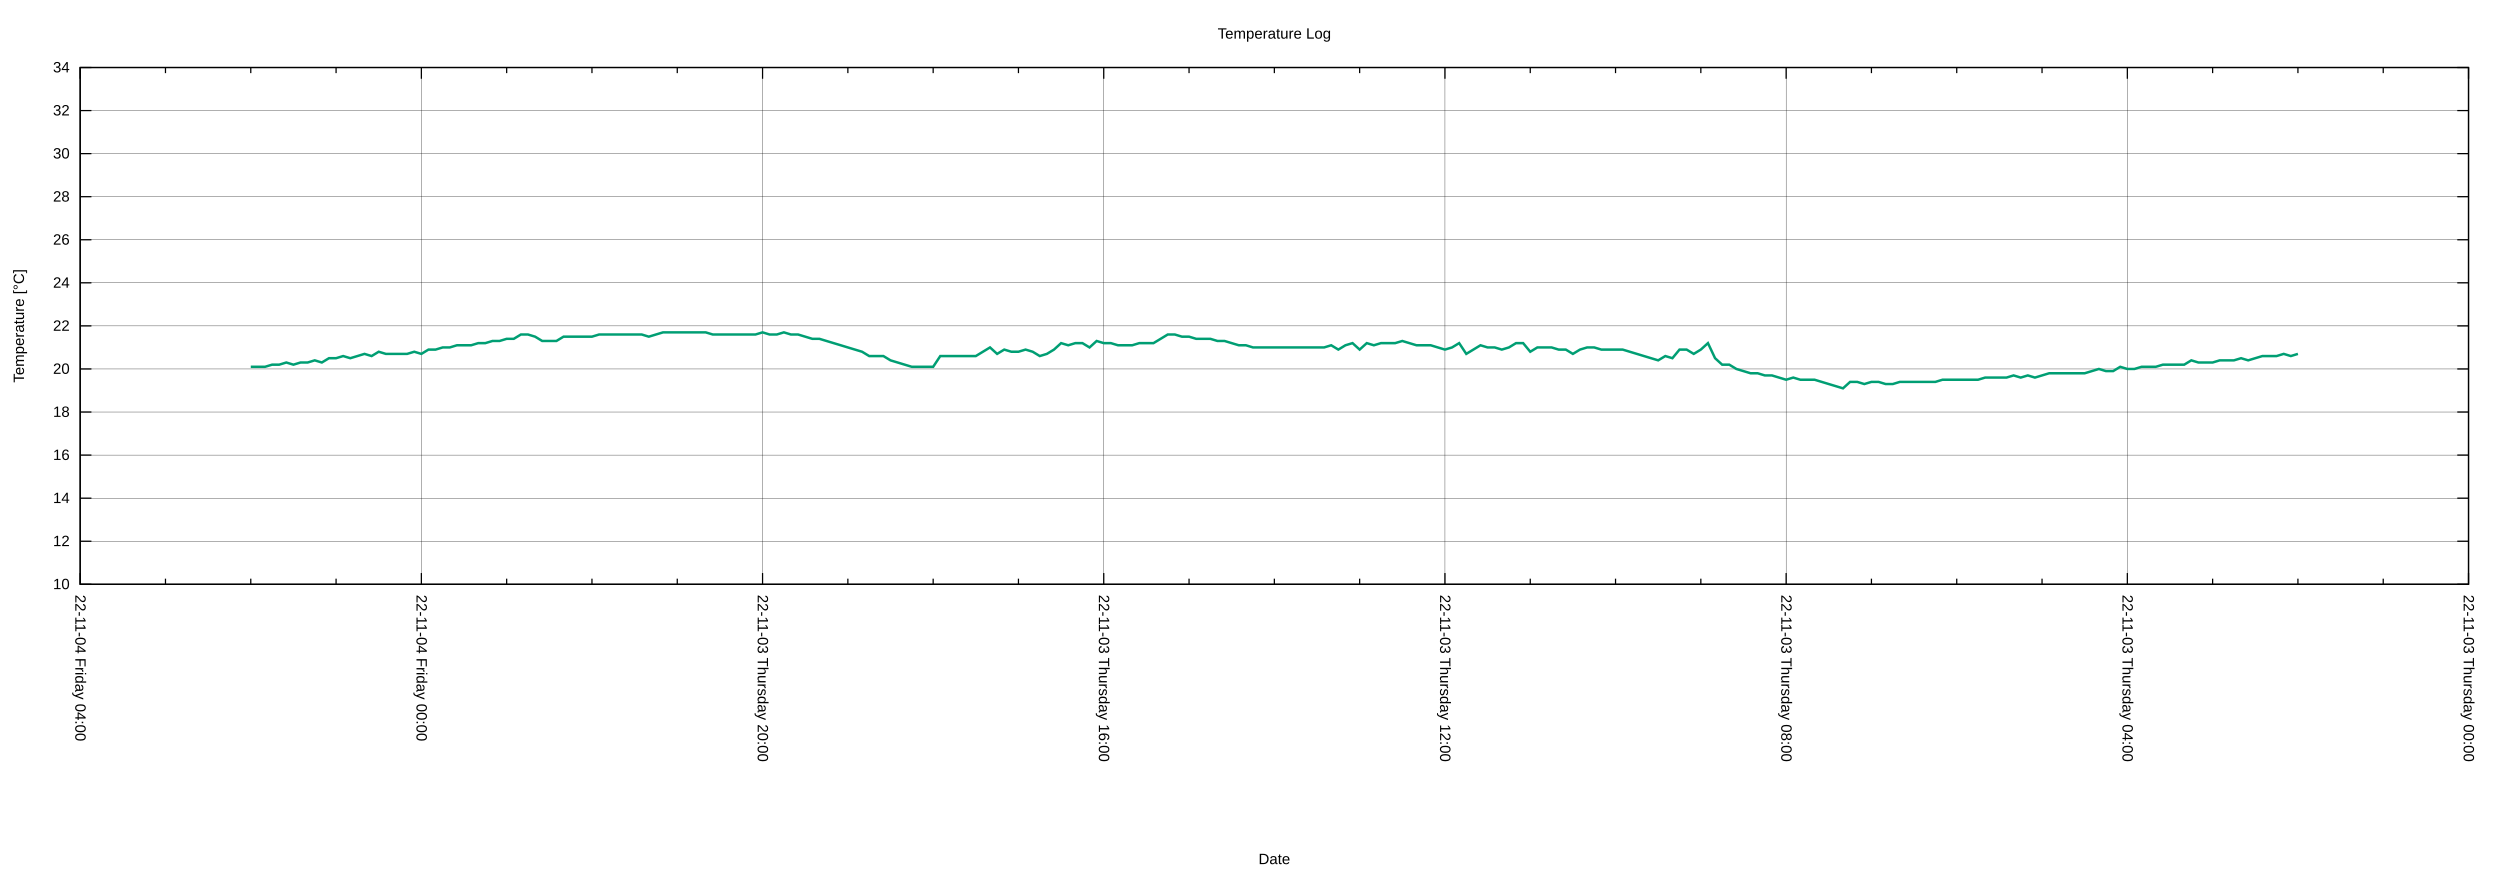
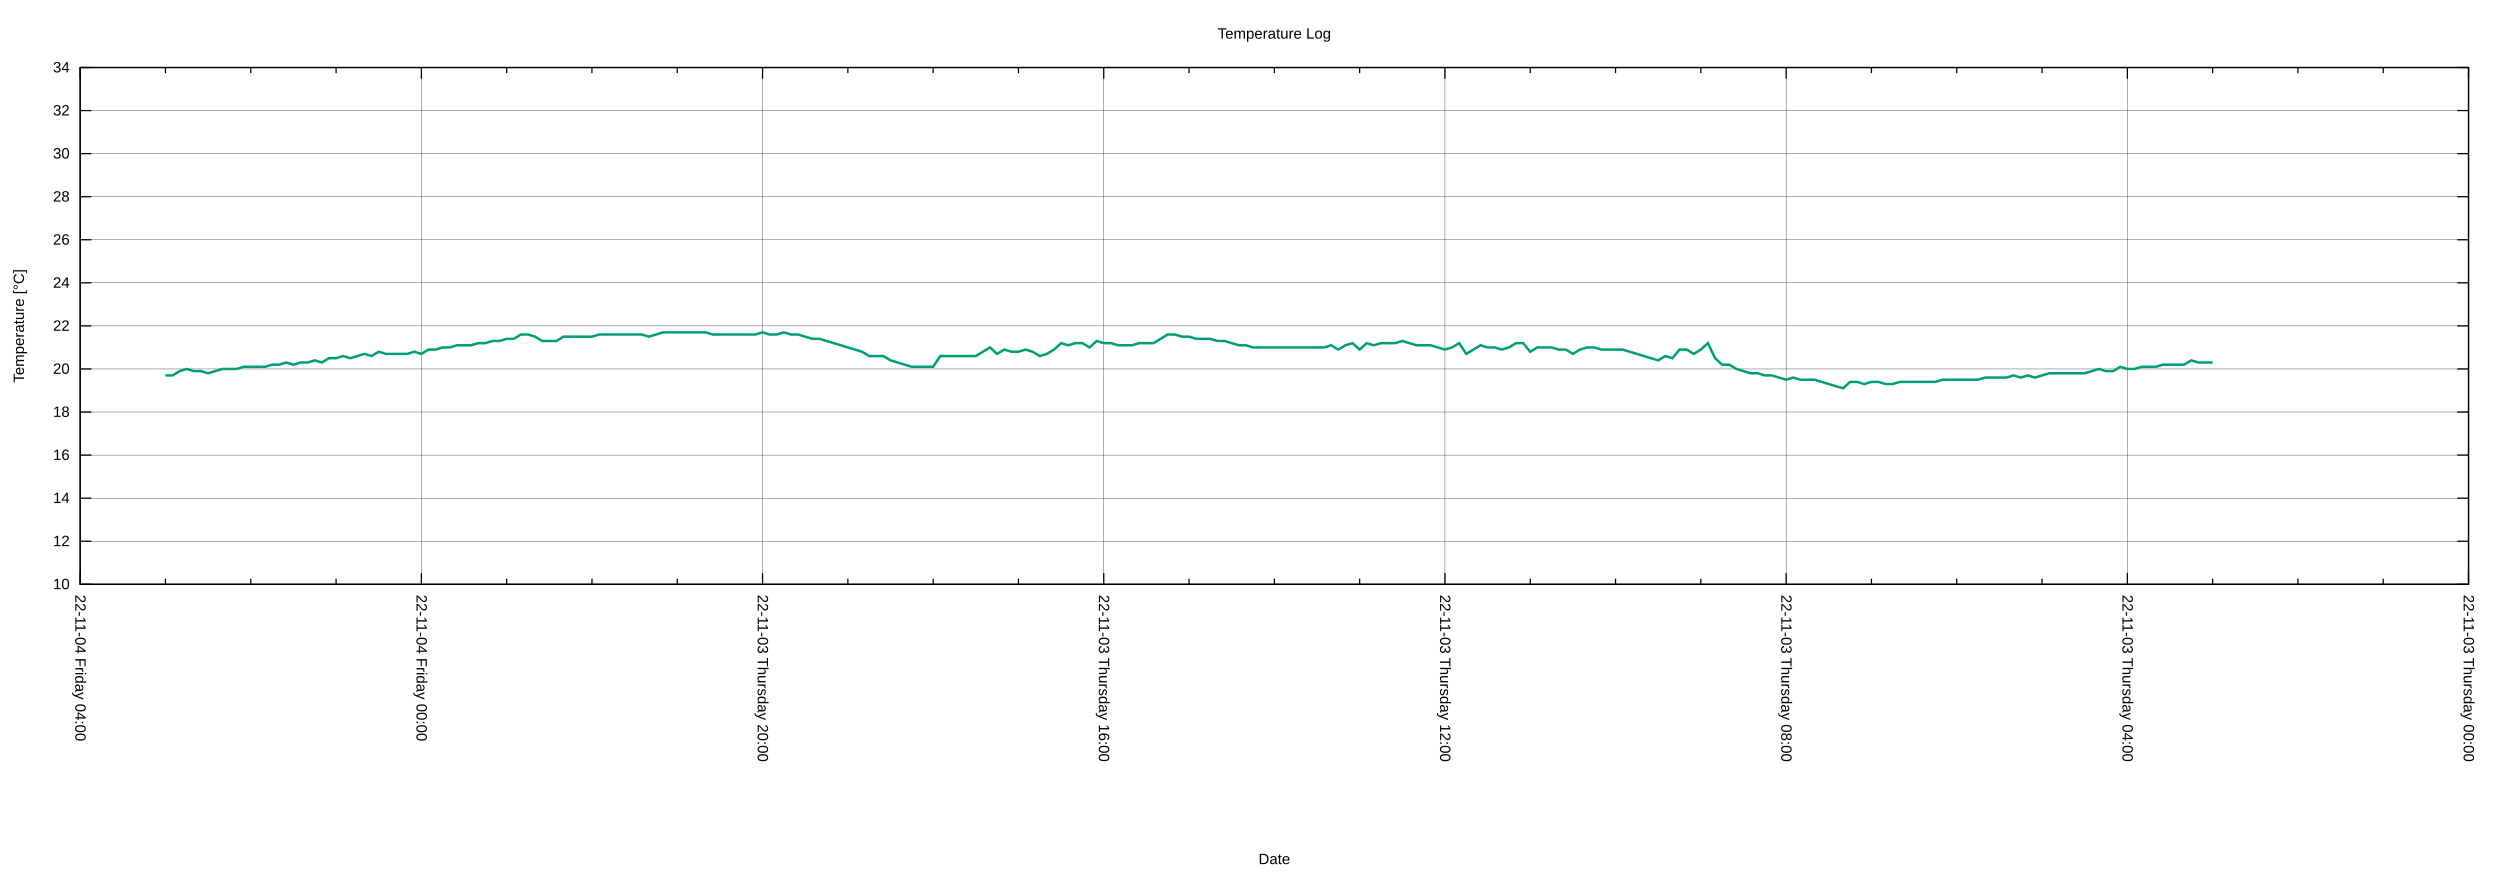
<svg xmlns="http://www.w3.org/2000/svg" xmlns:xlink="http://www.w3.org/1999/xlink" width="2000" height="700" viewBox="0 0 2000 700">
  <g id="gnuplot_canvas">
    <rect x="0" y="0" width="2000" height="700" fill="none" />
    <defs>
      <circle id="gpDot" r="0.5" stroke-width="0.5" stroke="currentColor" />
      <path id="gpPt0" stroke-width="0.222" stroke="currentColor" d="M-1,0 h2 M0,-1 v2" />
      <path id="gpPt1" stroke-width="0.222" stroke="currentColor" d="M-1,-1 L1,1 M1,-1 L-1,1" />
      <path id="gpPt2" stroke-width="0.222" stroke="currentColor" d="M-1,0 L1,0 M0,-1 L0,1 M-1,-1 L1,1 M-1,1 L1,-1" />
      <rect id="gpPt3" stroke-width="0.222" stroke="currentColor" x="-1" y="-1" width="2" height="2" />
      <rect id="gpPt4" stroke-width="0.222" stroke="currentColor" fill="currentColor" x="-1" y="-1" width="2" height="2" />
      <circle id="gpPt5" stroke-width="0.222" stroke="currentColor" cx="0" cy="0" r="1" />
      <use xlink:href="#gpPt5" id="gpPt6" fill="currentColor" stroke="none" />
      <path id="gpPt7" stroke-width="0.222" stroke="currentColor" d="M0,-1.33 L-1.33,0.67 L1.33,0.67 z" />
      <use xlink:href="#gpPt7" id="gpPt8" fill="currentColor" stroke="none" />
      <use xlink:href="#gpPt7" id="gpPt9" stroke="currentColor" transform="rotate(180)" />
      <use xlink:href="#gpPt9" id="gpPt10" fill="currentColor" stroke="none" />
      <use xlink:href="#gpPt3" id="gpPt11" stroke="currentColor" transform="rotate(45)" />
      <use xlink:href="#gpPt11" id="gpPt12" fill="currentColor" stroke="none" />
      <path id="gpPt13" stroke-width="0.222" stroke="currentColor" d="M0,1.330 L1.265,0.411 L0.782,-1.067 L-0.782,-1.076 L-1.265,0.411 z" />
      <use xlink:href="#gpPt13" id="gpPt14" fill="currentColor" stroke="none" />
      <filter id="textbox" filterUnits="objectBoundingBox" x="0" y="0" height="1" width="1">
        <feFlood flood-color="white" flood-opacity="1" result="bgnd" />
        <feComposite in="SourceGraphic" in2="bgnd" operator="atop" />
      </filter>
      <filter id="greybox" filterUnits="objectBoundingBox" x="0" y="0" height="1" width="1">
        <feFlood flood-color="lightgrey" flood-opacity="1" result="grey" />
        <feComposite in="SourceGraphic" in2="grey" operator="atop" />
      </filter>
    </defs>
    <g fill="none" color="white" stroke="currentColor" stroke-width="1.00" stroke-linecap="butt" stroke-linejoin="miter">
</g>
    <g fill="none" color="black" stroke="currentColor" stroke-width="1.00" stroke-linecap="butt" stroke-linejoin="miter">
</g>
    <g fill="none" color="black" stroke="black" stroke-width="0.25" stroke-linecap="butt" stroke-linejoin="miter">
</g>
    <g fill="none" color="black" stroke="currentColor" stroke-width="0.25" stroke-linecap="butt" stroke-linejoin="miter">
      <path stroke="black" class="gridline" d="M64.14,467.43 L1974.82,467.43  " />
    </g>
    <g fill="none" color="black" stroke="black" stroke-width="1.00" stroke-linecap="butt" stroke-linejoin="miter">
</g>
    <g fill="none" color="black" stroke="currentColor" stroke-width="1.00" stroke-linecap="butt" stroke-linejoin="miter">
      <path stroke="black" d="M64.14,467.43 L73.14,467.43 M1974.82,467.43 L1965.82,467.43  " />
      <g transform="translate(55.75,471.33)" stroke="none" fill="black" font-family="Arial" font-size="12.00" text-anchor="end">
        <text>
          <tspan font-family="Arial"> 10</tspan>
        </text>
      </g>
    </g>
    <g fill="none" color="black" stroke="currentColor" stroke-width="1.00" stroke-linecap="butt" stroke-linejoin="miter">
</g>
    <g fill="none" color="black" stroke="black" stroke-width="0.25" stroke-linecap="butt" stroke-linejoin="miter">
</g>
    <g fill="none" color="black" stroke="currentColor" stroke-width="0.25" stroke-linecap="butt" stroke-linejoin="miter">
      <path stroke="black" class="gridline" d="M64.14,432.98 L1974.82,432.98  " />
    </g>
    <g fill="none" color="black" stroke="black" stroke-width="1.00" stroke-linecap="butt" stroke-linejoin="miter">
</g>
    <g fill="none" color="black" stroke="currentColor" stroke-width="1.00" stroke-linecap="butt" stroke-linejoin="miter">
      <path stroke="black" d="M64.14,432.98 L73.14,432.98 M1974.82,432.98 L1965.82,432.98  " />
      <g transform="translate(55.75,436.88)" stroke="none" fill="black" font-family="Arial" font-size="12.00" text-anchor="end">
        <text>
          <tspan font-family="Arial"> 12</tspan>
        </text>
      </g>
    </g>
    <g fill="none" color="black" stroke="currentColor" stroke-width="1.00" stroke-linecap="butt" stroke-linejoin="miter">
</g>
    <g fill="none" color="black" stroke="black" stroke-width="0.25" stroke-linecap="butt" stroke-linejoin="miter">
</g>
    <g fill="none" color="black" stroke="currentColor" stroke-width="0.25" stroke-linecap="butt" stroke-linejoin="miter">
      <path stroke="black" class="gridline" d="M64.14,398.53 L1974.82,398.53  " />
    </g>
    <g fill="none" color="black" stroke="black" stroke-width="1.00" stroke-linecap="butt" stroke-linejoin="miter">
</g>
    <g fill="none" color="black" stroke="currentColor" stroke-width="1.00" stroke-linecap="butt" stroke-linejoin="miter">
      <path stroke="black" d="M64.14,398.53 L73.14,398.53 M1974.82,398.53 L1965.82,398.53  " />
      <g transform="translate(55.75,402.43)" stroke="none" fill="black" font-family="Arial" font-size="12.00" text-anchor="end">
        <text>
          <tspan font-family="Arial"> 14</tspan>
        </text>
      </g>
    </g>
    <g fill="none" color="black" stroke="currentColor" stroke-width="1.00" stroke-linecap="butt" stroke-linejoin="miter">
</g>
    <g fill="none" color="black" stroke="black" stroke-width="0.25" stroke-linecap="butt" stroke-linejoin="miter">
</g>
    <g fill="none" color="black" stroke="currentColor" stroke-width="0.25" stroke-linecap="butt" stroke-linejoin="miter">
      <path stroke="black" class="gridline" d="M64.14,364.07 L1974.82,364.07  " />
    </g>
    <g fill="none" color="black" stroke="black" stroke-width="1.00" stroke-linecap="butt" stroke-linejoin="miter">
</g>
    <g fill="none" color="black" stroke="currentColor" stroke-width="1.00" stroke-linecap="butt" stroke-linejoin="miter">
      <path stroke="black" d="M64.14,364.07 L73.14,364.07 M1974.82,364.07 L1965.82,364.07  " />
      <g transform="translate(55.75,367.97)" stroke="none" fill="black" font-family="Arial" font-size="12.00" text-anchor="end">
        <text>
          <tspan font-family="Arial"> 16</tspan>
        </text>
      </g>
    </g>
    <g fill="none" color="black" stroke="currentColor" stroke-width="1.00" stroke-linecap="butt" stroke-linejoin="miter">
</g>
    <g fill="none" color="black" stroke="black" stroke-width="0.25" stroke-linecap="butt" stroke-linejoin="miter">
</g>
    <g fill="none" color="black" stroke="currentColor" stroke-width="0.25" stroke-linecap="butt" stroke-linejoin="miter">
      <path stroke="black" class="gridline" d="M64.14,329.62 L1974.82,329.62  " />
    </g>
    <g fill="none" color="black" stroke="black" stroke-width="1.00" stroke-linecap="butt" stroke-linejoin="miter">
</g>
    <g fill="none" color="black" stroke="currentColor" stroke-width="1.00" stroke-linecap="butt" stroke-linejoin="miter">
      <path stroke="black" d="M64.14,329.62 L73.14,329.62 M1974.82,329.62 L1965.82,329.62  " />
      <g transform="translate(55.75,333.52)" stroke="none" fill="black" font-family="Arial" font-size="12.00" text-anchor="end">
        <text>
          <tspan font-family="Arial"> 18</tspan>
        </text>
      </g>
    </g>
    <g fill="none" color="black" stroke="currentColor" stroke-width="1.00" stroke-linecap="butt" stroke-linejoin="miter">
</g>
    <g fill="none" color="black" stroke="black" stroke-width="0.25" stroke-linecap="butt" stroke-linejoin="miter">
</g>
    <g fill="none" color="black" stroke="currentColor" stroke-width="0.25" stroke-linecap="butt" stroke-linejoin="miter">
      <path stroke="black" class="gridline" d="M64.14,295.17 L1974.82,295.17  " />
    </g>
    <g fill="none" color="black" stroke="black" stroke-width="1.00" stroke-linecap="butt" stroke-linejoin="miter">
</g>
    <g fill="none" color="black" stroke="currentColor" stroke-width="1.00" stroke-linecap="butt" stroke-linejoin="miter">
      <path stroke="black" d="M64.14,295.17 L73.14,295.17 M1974.82,295.17 L1965.82,295.17  " />
      <g transform="translate(55.75,299.07)" stroke="none" fill="black" font-family="Arial" font-size="12.00" text-anchor="end">
        <text>
          <tspan font-family="Arial"> 20</tspan>
        </text>
      </g>
    </g>
    <g fill="none" color="black" stroke="currentColor" stroke-width="1.00" stroke-linecap="butt" stroke-linejoin="miter">
</g>
    <g fill="none" color="black" stroke="black" stroke-width="0.25" stroke-linecap="butt" stroke-linejoin="miter">
</g>
    <g fill="none" color="black" stroke="currentColor" stroke-width="0.25" stroke-linecap="butt" stroke-linejoin="miter">
      <path stroke="black" class="gridline" d="M64.14,260.72 L1974.82,260.72  " />
    </g>
    <g fill="none" color="black" stroke="black" stroke-width="1.00" stroke-linecap="butt" stroke-linejoin="miter">
</g>
    <g fill="none" color="black" stroke="currentColor" stroke-width="1.00" stroke-linecap="butt" stroke-linejoin="miter">
      <path stroke="black" d="M64.14,260.72 L73.14,260.72 M1974.82,260.72 L1965.82,260.72  " />
      <g transform="translate(55.75,264.62)" stroke="none" fill="black" font-family="Arial" font-size="12.00" text-anchor="end">
        <text>
          <tspan font-family="Arial"> 22</tspan>
        </text>
      </g>
    </g>
    <g fill="none" color="black" stroke="currentColor" stroke-width="1.00" stroke-linecap="butt" stroke-linejoin="miter">
</g>
    <g fill="none" color="black" stroke="black" stroke-width="0.25" stroke-linecap="butt" stroke-linejoin="miter">
</g>
    <g fill="none" color="black" stroke="currentColor" stroke-width="0.25" stroke-linecap="butt" stroke-linejoin="miter">
      <path stroke="black" class="gridline" d="M64.14,226.27 L1974.82,226.27  " />
    </g>
    <g fill="none" color="black" stroke="black" stroke-width="1.00" stroke-linecap="butt" stroke-linejoin="miter">
</g>
    <g fill="none" color="black" stroke="currentColor" stroke-width="1.00" stroke-linecap="butt" stroke-linejoin="miter">
      <path stroke="black" d="M64.14,226.27 L73.14,226.27 M1974.82,226.27 L1965.82,226.27  " />
      <g transform="translate(55.75,230.17)" stroke="none" fill="black" font-family="Arial" font-size="12.00" text-anchor="end">
        <text>
          <tspan font-family="Arial"> 24</tspan>
        </text>
      </g>
    </g>
    <g fill="none" color="black" stroke="currentColor" stroke-width="1.00" stroke-linecap="butt" stroke-linejoin="miter">
</g>
    <g fill="none" color="black" stroke="black" stroke-width="0.25" stroke-linecap="butt" stroke-linejoin="miter">
</g>
    <g fill="none" color="black" stroke="currentColor" stroke-width="0.25" stroke-linecap="butt" stroke-linejoin="miter">
      <path stroke="black" class="gridline" d="M64.14,191.82 L1974.82,191.82  " />
    </g>
    <g fill="none" color="black" stroke="black" stroke-width="1.00" stroke-linecap="butt" stroke-linejoin="miter">
</g>
    <g fill="none" color="black" stroke="currentColor" stroke-width="1.00" stroke-linecap="butt" stroke-linejoin="miter">
      <path stroke="black" d="M64.14,191.82 L73.14,191.82 M1974.82,191.82 L1965.82,191.82  " />
      <g transform="translate(55.75,195.72)" stroke="none" fill="black" font-family="Arial" font-size="12.00" text-anchor="end">
        <text>
          <tspan font-family="Arial"> 26</tspan>
        </text>
      </g>
    </g>
    <g fill="none" color="black" stroke="currentColor" stroke-width="1.00" stroke-linecap="butt" stroke-linejoin="miter">
</g>
    <g fill="none" color="black" stroke="black" stroke-width="0.25" stroke-linecap="butt" stroke-linejoin="miter">
</g>
    <g fill="none" color="black" stroke="currentColor" stroke-width="0.25" stroke-linecap="butt" stroke-linejoin="miter">
      <path stroke="black" class="gridline" d="M64.14,157.36 L1974.82,157.36  " />
    </g>
    <g fill="none" color="black" stroke="black" stroke-width="1.00" stroke-linecap="butt" stroke-linejoin="miter">
</g>
    <g fill="none" color="black" stroke="currentColor" stroke-width="1.00" stroke-linecap="butt" stroke-linejoin="miter">
      <path stroke="black" d="M64.14,157.36 L73.14,157.36 M1974.82,157.36 L1965.82,157.36  " />
      <g transform="translate(55.75,161.26)" stroke="none" fill="black" font-family="Arial" font-size="12.00" text-anchor="end">
        <text>
          <tspan font-family="Arial"> 28</tspan>
        </text>
      </g>
    </g>
    <g fill="none" color="black" stroke="currentColor" stroke-width="1.00" stroke-linecap="butt" stroke-linejoin="miter">
</g>
    <g fill="none" color="black" stroke="black" stroke-width="0.25" stroke-linecap="butt" stroke-linejoin="miter">
</g>
    <g fill="none" color="black" stroke="currentColor" stroke-width="0.25" stroke-linecap="butt" stroke-linejoin="miter">
      <path stroke="black" class="gridline" d="M64.14,122.91 L1974.82,122.91  " />
    </g>
    <g fill="none" color="black" stroke="black" stroke-width="1.00" stroke-linecap="butt" stroke-linejoin="miter">
</g>
    <g fill="none" color="black" stroke="currentColor" stroke-width="1.00" stroke-linecap="butt" stroke-linejoin="miter">
      <path stroke="black" d="M64.14,122.91 L73.14,122.91 M1974.82,122.91 L1965.82,122.91  " />
      <g transform="translate(55.75,126.81)" stroke="none" fill="black" font-family="Arial" font-size="12.00" text-anchor="end">
        <text>
          <tspan font-family="Arial"> 30</tspan>
        </text>
      </g>
    </g>
    <g fill="none" color="black" stroke="currentColor" stroke-width="1.00" stroke-linecap="butt" stroke-linejoin="miter">
</g>
    <g fill="none" color="black" stroke="black" stroke-width="0.25" stroke-linecap="butt" stroke-linejoin="miter">
</g>
    <g fill="none" color="black" stroke="currentColor" stroke-width="0.25" stroke-linecap="butt" stroke-linejoin="miter">
      <path stroke="black" class="gridline" d="M64.14,88.46 L1974.82,88.46  " />
    </g>
    <g fill="none" color="black" stroke="black" stroke-width="1.00" stroke-linecap="butt" stroke-linejoin="miter">
</g>
    <g fill="none" color="black" stroke="currentColor" stroke-width="1.00" stroke-linecap="butt" stroke-linejoin="miter">
      <path stroke="black" d="M64.14,88.46 L73.14,88.46 M1974.82,88.46 L1965.82,88.46  " />
      <g transform="translate(55.75,92.36)" stroke="none" fill="black" font-family="Arial" font-size="12.00" text-anchor="end">
        <text>
          <tspan font-family="Arial"> 32</tspan>
        </text>
      </g>
    </g>
    <g fill="none" color="black" stroke="currentColor" stroke-width="1.00" stroke-linecap="butt" stroke-linejoin="miter">
</g>
    <g fill="none" color="black" stroke="black" stroke-width="0.25" stroke-linecap="butt" stroke-linejoin="miter">
</g>
    <g fill="none" color="black" stroke="currentColor" stroke-width="0.25" stroke-linecap="butt" stroke-linejoin="miter">
      <path stroke="black" class="gridline" d="M64.14,54.01 L1974.82,54.01  " />
    </g>
    <g fill="none" color="black" stroke="black" stroke-width="1.00" stroke-linecap="butt" stroke-linejoin="miter">
</g>
    <g fill="none" color="black" stroke="currentColor" stroke-width="1.00" stroke-linecap="butt" stroke-linejoin="miter">
      <path stroke="black" d="M64.14,54.01 L73.14,54.01 M1974.82,54.01 L1965.82,54.01  " />
      <g transform="translate(55.75,57.91)" stroke="none" fill="black" font-family="Arial" font-size="12.00" text-anchor="end">
        <text>
          <tspan font-family="Arial"> 34</tspan>
        </text>
      </g>
    </g>
    <g fill="none" color="black" stroke="currentColor" stroke-width="1.00" stroke-linecap="butt" stroke-linejoin="miter">
</g>
    <g fill="none" color="black" stroke="black" stroke-width="0.25" stroke-linecap="butt" stroke-linejoin="miter">
</g>
    <g fill="none" color="black" stroke="currentColor" stroke-width="0.25" stroke-linecap="butt" stroke-linejoin="miter">
      <path stroke="black" class="gridline" d="M1974.82,467.43 L1974.82,54.01  " />
    </g>
    <g fill="none" color="black" stroke="black" stroke-width="1.00" stroke-linecap="butt" stroke-linejoin="miter">
</g>
    <g fill="none" color="black" stroke="currentColor" stroke-width="1.00" stroke-linecap="butt" stroke-linejoin="miter">
      <path stroke="black" d="M1974.82,467.43 L1974.82,458.43 M1974.82,54.01 L1974.82,63.01  " />
      <g transform="translate(1970.92,475.82) rotate(90)" stroke="none" fill="black" font-family="Arial" font-size="12.00" text-anchor="start">
        <text>
          <tspan font-family="Arial">22-11-03 Thursday 00:00</tspan>
        </text>
      </g>
    </g>
    <g fill="none" color="black" stroke="currentColor" stroke-width="1.00" stroke-linecap="butt" stroke-linejoin="miter">
      <path stroke="black" d="M1906.58,467.43 L1906.58,462.93 M1906.58,54.01 L1906.58,58.51 M1838.34,467.43 L1838.34,462.93 M1838.34,54.01 L1838.34,58.51   M1770.10,467.43 L1770.10,462.93 M1770.10,54.01 L1770.10,58.51  " />
    </g>
    <g fill="none" color="black" stroke="black" stroke-width="0.25" stroke-linecap="butt" stroke-linejoin="miter">
</g>
    <g fill="none" color="black" stroke="currentColor" stroke-width="0.25" stroke-linecap="butt" stroke-linejoin="miter">
      <path stroke="black" class="gridline" d="M1701.87,467.43 L1701.87,54.01  " />
    </g>
    <g fill="none" color="black" stroke="black" stroke-width="1.00" stroke-linecap="butt" stroke-linejoin="miter">
</g>
    <g fill="none" color="black" stroke="currentColor" stroke-width="1.00" stroke-linecap="butt" stroke-linejoin="miter">
      <path stroke="black" d="M1701.87,467.43 L1701.87,458.43 M1701.87,54.01 L1701.87,63.01  " />
      <g transform="translate(1697.97,475.82) rotate(90)" stroke="none" fill="black" font-family="Arial" font-size="12.00" text-anchor="start">
        <text>
          <tspan font-family="Arial">22-11-03 Thursday 04:00</tspan>
        </text>
      </g>
    </g>
    <g fill="none" color="black" stroke="currentColor" stroke-width="1.00" stroke-linecap="butt" stroke-linejoin="miter">
      <path stroke="black" d="M1633.63,467.43 L1633.63,462.93 M1633.63,54.01 L1633.63,58.51 M1565.39,467.43 L1565.39,462.93 M1565.39,54.01 L1565.39,58.51   M1497.15,467.43 L1497.15,462.93 M1497.15,54.01 L1497.15,58.51  " />
    </g>
    <g fill="none" color="black" stroke="black" stroke-width="0.25" stroke-linecap="butt" stroke-linejoin="miter">
</g>
    <g fill="none" color="black" stroke="currentColor" stroke-width="0.25" stroke-linecap="butt" stroke-linejoin="miter">
      <path stroke="black" class="gridline" d="M1428.91,467.43 L1428.91,54.01  " />
    </g>
    <g fill="none" color="black" stroke="black" stroke-width="1.00" stroke-linecap="butt" stroke-linejoin="miter">
</g>
    <g fill="none" color="black" stroke="currentColor" stroke-width="1.00" stroke-linecap="butt" stroke-linejoin="miter">
      <path stroke="black" d="M1428.91,467.43 L1428.91,458.43 M1428.91,54.01 L1428.91,63.01  " />
      <g transform="translate(1425.01,475.82) rotate(90)" stroke="none" fill="black" font-family="Arial" font-size="12.00" text-anchor="start">
        <text>
          <tspan font-family="Arial">22-11-03 Thursday 08:00</tspan>
        </text>
      </g>
    </g>
    <g fill="none" color="black" stroke="currentColor" stroke-width="1.00" stroke-linecap="butt" stroke-linejoin="miter">
      <path stroke="black" d="M1360.67,467.43 L1360.67,462.93 M1360.67,54.01 L1360.67,58.51 M1292.43,467.43 L1292.43,462.93 M1292.43,54.01 L1292.43,58.51   M1224.20,467.43 L1224.20,462.93 M1224.20,54.01 L1224.20,58.51  " />
    </g>
    <g fill="none" color="black" stroke="black" stroke-width="0.25" stroke-linecap="butt" stroke-linejoin="miter">
</g>
    <g fill="none" color="black" stroke="currentColor" stroke-width="0.25" stroke-linecap="butt" stroke-linejoin="miter">
      <path stroke="black" class="gridline" d="M1155.96,467.43 L1155.96,54.01  " />
    </g>
    <g fill="none" color="black" stroke="black" stroke-width="1.00" stroke-linecap="butt" stroke-linejoin="miter">
</g>
    <g fill="none" color="black" stroke="currentColor" stroke-width="1.00" stroke-linecap="butt" stroke-linejoin="miter">
      <path stroke="black" d="M1155.96,467.43 L1155.96,458.43 M1155.96,54.01 L1155.96,63.01  " />
      <g transform="translate(1152.06,475.82) rotate(90)" stroke="none" fill="black" font-family="Arial" font-size="12.00" text-anchor="start">
        <text>
          <tspan font-family="Arial">22-11-03 Thursday 12:00</tspan>
        </text>
      </g>
    </g>
    <g fill="none" color="black" stroke="currentColor" stroke-width="1.00" stroke-linecap="butt" stroke-linejoin="miter">
      <path stroke="black" d="M1087.72,467.43 L1087.72,462.93 M1087.72,54.01 L1087.72,58.51 M1019.48,467.43 L1019.48,462.93 M1019.48,54.01 L1019.48,58.51   M951.24,467.43 L951.24,462.93 M951.24,54.01 L951.24,58.51  " />
    </g>
    <g fill="none" color="black" stroke="black" stroke-width="0.25" stroke-linecap="butt" stroke-linejoin="miter">
</g>
    <g fill="none" color="black" stroke="currentColor" stroke-width="0.25" stroke-linecap="butt" stroke-linejoin="miter">
      <path stroke="black" class="gridline" d="M883.00,467.43 L883.00,54.01  " />
    </g>
    <g fill="none" color="black" stroke="black" stroke-width="1.00" stroke-linecap="butt" stroke-linejoin="miter">
</g>
    <g fill="none" color="black" stroke="currentColor" stroke-width="1.00" stroke-linecap="butt" stroke-linejoin="miter">
      <path stroke="black" d="M883.00,467.43 L883.00,458.43 M883.00,54.01 L883.00,63.01  " />
      <g transform="translate(879.10,475.82) rotate(90)" stroke="none" fill="black" font-family="Arial" font-size="12.00" text-anchor="start">
        <text>
          <tspan font-family="Arial">22-11-03 Thursday 16:00</tspan>
        </text>
      </g>
    </g>
    <g fill="none" color="black" stroke="currentColor" stroke-width="1.00" stroke-linecap="butt" stroke-linejoin="miter">
      <path stroke="black" d="M814.76,467.43 L814.76,462.93 M814.76,54.01 L814.76,58.51 M746.53,467.43 L746.53,462.93 M746.53,54.01 L746.53,58.51   M678.29,467.43 L678.29,462.93 M678.29,54.01 L678.29,58.51  " />
    </g>
    <g fill="none" color="black" stroke="black" stroke-width="0.25" stroke-linecap="butt" stroke-linejoin="miter">
</g>
    <g fill="none" color="black" stroke="currentColor" stroke-width="0.25" stroke-linecap="butt" stroke-linejoin="miter">
      <path stroke="black" class="gridline" d="M610.05,467.43 L610.05,54.01  " />
    </g>
    <g fill="none" color="black" stroke="black" stroke-width="1.00" stroke-linecap="butt" stroke-linejoin="miter">
</g>
    <g fill="none" color="black" stroke="currentColor" stroke-width="1.00" stroke-linecap="butt" stroke-linejoin="miter">
      <path stroke="black" d="M610.05,467.43 L610.05,458.43 M610.05,54.01 L610.05,63.01  " />
      <g transform="translate(606.15,475.82) rotate(90)" stroke="none" fill="black" font-family="Arial" font-size="12.00" text-anchor="start">
        <text>
          <tspan font-family="Arial">22-11-03 Thursday 20:00</tspan>
        </text>
      </g>
    </g>
    <g fill="none" color="black" stroke="currentColor" stroke-width="1.00" stroke-linecap="butt" stroke-linejoin="miter">
      <path stroke="black" d="M541.81,467.43 L541.81,462.93 M541.81,54.01 L541.81,58.51 M473.57,467.43 L473.57,462.93 M473.57,54.01 L473.57,58.51   M405.33,467.43 L405.33,462.93 M405.33,54.01 L405.33,58.51  " />
    </g>
    <g fill="none" color="black" stroke="black" stroke-width="0.25" stroke-linecap="butt" stroke-linejoin="miter">
</g>
    <g fill="none" color="black" stroke="currentColor" stroke-width="0.25" stroke-linecap="butt" stroke-linejoin="miter">
      <path stroke="black" class="gridline" d="M337.09,467.43 L337.09,54.01  " />
    </g>
    <g fill="none" color="black" stroke="black" stroke-width="1.00" stroke-linecap="butt" stroke-linejoin="miter">
</g>
    <g fill="none" color="black" stroke="currentColor" stroke-width="1.00" stroke-linecap="butt" stroke-linejoin="miter">
      <path stroke="black" d="M337.09,467.43 L337.09,458.43 M337.09,54.01 L337.09,63.01  " />
      <g transform="translate(333.19,475.82) rotate(90)" stroke="none" fill="black" font-family="Arial" font-size="12.00" text-anchor="start">
        <text>
          <tspan font-family="Arial">22-11-04 Friday 00:00</tspan>
        </text>
      </g>
    </g>
    <g fill="none" color="black" stroke="currentColor" stroke-width="1.00" stroke-linecap="butt" stroke-linejoin="miter">
      <path stroke="black" d="M268.86,467.43 L268.86,462.93 M268.86,54.01 L268.86,58.51 M200.62,467.43 L200.62,462.93 M200.62,54.01 L200.62,58.51   M132.38,467.43 L132.38,462.93 M132.38,54.01 L132.38,58.51  " />
    </g>
    <g fill="none" color="black" stroke="black" stroke-width="0.25" stroke-linecap="butt" stroke-linejoin="miter">
</g>
    <g fill="none" color="black" stroke="currentColor" stroke-width="0.25" stroke-linecap="butt" stroke-linejoin="miter">
      <path stroke="black" class="gridline" d="M64.14,467.43 L64.14,54.01  " />
    </g>
    <g fill="none" color="black" stroke="black" stroke-width="1.00" stroke-linecap="butt" stroke-linejoin="miter">
</g>
    <g fill="none" color="black" stroke="currentColor" stroke-width="1.00" stroke-linecap="butt" stroke-linejoin="miter">
      <path stroke="black" d="M64.14,467.43 L64.14,458.43 M64.14,54.01 L64.14,63.01  " />
      <g transform="translate(60.24,475.82) rotate(90)" stroke="none" fill="black" font-family="Arial" font-size="12.00" text-anchor="start">
        <text>
          <tspan font-family="Arial">22-11-04 Friday 04:00</tspan>
        </text>
      </g>
    </g>
    <g fill="none" color="black" stroke="currentColor" stroke-width="1.00" stroke-linecap="butt" stroke-linejoin="miter">
</g>
    <g fill="none" color="black" stroke="currentColor" stroke-width="1.00" stroke-linecap="butt" stroke-linejoin="miter">
      <path stroke="black" d="M64.14,54.01 L64.14,467.43 L1974.82,467.43 L1974.82,54.01 L64.14,54.01 Z  " />
    </g>
    <g fill="none" color="black" stroke="currentColor" stroke-width="1.00" stroke-linecap="butt" stroke-linejoin="miter">
      <g transform="translate(19.18,260.72) rotate(270)" stroke="none" fill="black" font-family="Arial" font-size="12.00" text-anchor="middle">
        <text>
          <tspan font-family="Arial">Temperature [°C]</tspan>
        </text>
      </g>
    </g>
    <g fill="none" color="black" stroke="currentColor" stroke-width="1.00" stroke-linecap="butt" stroke-linejoin="miter">
      <g transform="translate(1019.48,691.30)" stroke="none" fill="black" font-family="Arial" font-size="12.00" text-anchor="middle">
        <text>
          <tspan font-family="Arial">Date</tspan>
        </text>
      </g>
    </g>
    <g fill="none" color="black" stroke="currentColor" stroke-width="1.00" stroke-linecap="butt" stroke-linejoin="miter">
</g>
    <g id="gnuplot_plot_1">
      <g fill="none" color="white" stroke="currentColor" stroke-width="2.00" stroke-linecap="butt" stroke-linejoin="miter">
</g>
      <g fill="none" color="black" stroke="currentColor" stroke-width="2.00" stroke-linecap="butt" stroke-linejoin="miter">
-         <path stroke="rgb(  0, 158, 115)" d="M200.62,293.45 L206.30,293.45 L211.99,293.45 L217.68,291.73 L223.36,291.73 L229.05,290.00 L234.74,291.73 L240.42,290.00   L246.11,290.00 L251.80,288.28 L257.48,290.00 L263.17,286.56 L268.86,286.56 L274.54,284.84 L280.23,286.56 L285.92,284.84   L291.60,283.11 L297.29,284.84 L302.98,281.39 L308.66,283.11 L314.35,283.11 L320.03,283.11 L325.72,283.11 L331.41,281.39   L337.09,283.11 L342.78,279.67 L348.47,279.67 L354.15,277.95 L359.84,277.95 L365.53,276.22 L371.21,276.22 L376.90,276.22   L382.59,274.50 L388.27,274.50 L393.96,272.78 L399.65,272.78 L405.33,271.06 L411.02,271.06 L416.71,267.61 L422.39,267.61   L428.08,269.33 L433.77,272.78 L439.45,272.78 L445.14,272.78 L450.83,269.33 L456.51,269.33 L462.20,269.33 L467.88,269.33   L473.57,269.33 L479.26,267.61 L484.94,267.61 L490.63,267.61 L496.32,267.61 L502.00,267.61 L507.69,267.61 L513.38,267.61   L519.06,269.33 L524.75,267.61 L530.44,265.89 L536.12,265.89 L541.81,265.89 L547.50,265.89 L553.18,265.89 L558.87,265.89   L564.56,265.89 L570.24,267.61 L575.93,267.61 L581.62,267.61 L587.30,267.61 L592.99,267.61 L598.68,267.61 L604.36,267.61   L610.05,265.89 L615.74,267.61 L621.42,267.61 L627.11,265.89 L632.79,267.61 L638.48,267.61 L644.17,269.33 L649.85,271.06   L655.54,271.06 L661.23,272.78 L666.91,274.50 L672.60,276.22 L678.29,277.95 L683.97,279.67 L689.66,281.39 L695.35,284.84   L701.03,284.84 L706.72,284.84 L712.41,288.28 L718.09,290.00 L723.78,291.73 L729.47,293.45 L735.15,293.45 L740.84,293.45   L746.53,293.45 L752.21,284.84 L757.90,284.84 L763.59,284.84 L769.27,284.84 L774.96,284.84 L780.65,284.84 L786.33,281.39   L792.02,277.95 L797.70,283.11 L803.39,279.67 L809.08,281.39 L814.76,281.39 L820.45,279.67 L826.14,281.39 L831.82,284.84   L837.51,283.11 L843.20,279.67 L848.88,274.50 L854.57,276.22 L860.26,274.50 L865.94,274.50 L871.63,277.95 L877.32,272.78   L883.00,274.50 L888.69,274.50 L894.38,276.22 L900.06,276.22 L905.75,276.22 L911.44,274.50 L917.12,274.50 L922.81,274.50   L928.50,271.06 L934.18,267.61 L939.87,267.61 L945.55,269.33 L951.24,269.33 L956.93,271.06 L962.61,271.06 L968.30,271.06   L973.99,272.78 L979.67,272.78 L985.36,274.50 L991.05,276.22 L996.73,276.22 L1002.42,277.95 L1008.11,277.95 L1013.79,277.95   L1019.48,277.95 L1025.17,277.95 L1030.85,277.95 L1036.54,277.95 L1042.23,277.95 L1047.91,277.95 L1053.60,277.95 L1059.29,277.95   L1064.97,276.22 L1070.66,279.67 L1076.35,276.22 L1082.03,274.50 L1087.72,279.67 L1093.41,274.50 L1099.09,276.22 L1104.78,274.50   L1110.46,274.50 L1116.15,274.50 L1121.84,272.78 L1127.52,274.50 L1133.21,276.22 L1138.90,276.22 L1144.58,276.22 L1150.27,277.95   L1155.96,279.67 L1161.64,277.95 L1167.33,274.50 L1173.02,283.11 L1178.70,279.67 L1184.39,276.22 L1190.08,277.95 L1195.76,277.95   L1201.45,279.67 L1207.14,277.95 L1212.82,274.50 L1218.51,274.50 L1224.20,281.39 L1229.88,277.95 L1235.57,277.95 L1241.26,277.95   L1246.94,279.67 L1252.63,279.67 L1258.32,283.11 L1264.00,279.67 L1269.69,277.95 L1275.37,277.95 L1281.06,279.67 L1286.75,279.67   L1292.43,279.67 L1298.12,279.67 L1303.81,281.39 L1309.49,283.11 L1315.18,284.84 L1320.87,286.56 L1326.55,288.28 L1332.24,284.84   L1337.93,286.56 L1343.61,279.67 L1349.30,279.67 L1354.99,283.11 L1360.67,279.67 L1366.36,274.50 L1372.05,286.56 L1377.73,291.73   L1383.42,291.73 L1389.11,295.17 L1394.79,296.89 L1400.48,298.62 L1406.17,298.62 L1411.85,300.34 L1417.54,300.34 L1423.22,302.06   L1428.91,303.78 L1434.60,302.06 L1440.28,303.78 L1445.97,303.78 L1451.66,303.78 L1457.34,305.51 L1463.03,307.23 L1468.72,308.95   L1474.40,310.67 L1480.09,305.51 L1485.78,305.51 L1491.46,307.23 L1497.15,305.51 L1502.84,305.51 L1508.52,307.23 L1514.21,307.23   L1519.90,305.51 L1525.58,305.51 L1531.27,305.51 L1536.96,305.51 L1542.64,305.51 L1548.33,305.51 L1554.02,303.78 L1559.70,303.78   L1565.39,303.78 L1571.08,303.78 L1576.76,303.78 L1582.45,303.78 L1588.13,302.06 L1593.82,302.06 L1599.51,302.06 L1605.19,302.06   L1610.88,300.34 L1616.57,302.06 L1622.25,300.34 L1627.94,302.06 L1633.63,300.34 L1639.31,298.62 L1645.00,298.62 L1650.69,298.62   L1656.37,298.62 L1662.06,298.62 L1667.75,298.62 L1673.43,296.89 L1679.12,295.17 L1684.81,296.89 L1690.49,296.89 L1696.18,293.45   L1701.87,295.17 L1707.55,295.17 L1713.24,293.45 L1718.93,293.45 L1724.61,293.45 L1730.30,291.73 L1735.99,291.73 L1741.67,291.73   L1747.36,291.73 L1753.04,288.28 L1758.73,290.00 L1764.42,290.00 L1770.10,290.00 L1775.79,288.28 L1781.48,288.28 L1787.16,288.28   L1792.85,286.56 L1798.54,288.28 L1804.22,286.56 L1809.91,284.84 L1815.60,284.84 L1821.28,284.84 L1826.97,283.11 L1832.66,284.84   L1838.34,283.11  " />
+         <path stroke="rgb(  0, 158, 115)" d="M132.38,300.34 L138.07,300.34 L143.75,296.89 L149.44,295.17 L155.12,296.89 L160.81,296.89 L166.50,298.62 L172.18,296.89   L177.87,295.17 L183.56,295.17 L189.24,295.17 L194.93,293.45 L200.62,293.45 L206.30,293.45 L211.99,293.45 L217.68,291.73   L223.36,291.73 L229.05,290.00 L234.74,291.73 L240.42,290.00 L246.11,290.00 L251.80,288.28 L257.48,290.00 L263.17,286.56   L268.86,286.56 L274.54,284.84 L280.23,286.56 L285.92,284.84 L291.60,283.11 L297.29,284.84 L302.98,281.39 L308.66,283.11   L314.35,283.11 L320.03,283.11 L325.72,283.11 L331.41,281.39 L337.09,283.11 L342.78,279.67 L348.47,279.67 L354.15,277.95   L359.84,277.95 L365.53,276.22 L371.21,276.22 L376.90,276.22 L382.59,274.50 L388.27,274.50 L393.96,272.78 L399.65,272.78   L405.33,271.06 L411.02,271.06 L416.71,267.61 L422.39,267.61 L428.08,269.33 L433.77,272.78 L439.45,272.78 L445.14,272.78   L450.83,269.33 L456.51,269.33 L462.20,269.33 L467.88,269.33 L473.57,269.33 L479.26,267.61 L484.94,267.61 L490.63,267.61   L496.32,267.61 L502.00,267.61 L507.69,267.61 L513.38,267.61 L519.06,269.33 L524.75,267.61 L530.44,265.89 L536.12,265.89   L541.81,265.89 L547.50,265.89 L553.18,265.89 L558.87,265.89 L564.56,265.89 L570.24,267.61 L575.93,267.61 L581.62,267.61   L587.30,267.61 L592.99,267.61 L598.68,267.61 L604.36,267.61 L610.05,265.89 L615.74,267.61 L621.42,267.61 L627.11,265.89   L632.79,267.61 L638.48,267.61 L644.17,269.33 L649.85,271.06 L655.54,271.06 L661.23,272.78 L666.91,274.50 L672.60,276.22   L678.29,277.95 L683.97,279.67 L689.66,281.39 L695.35,284.84 L701.03,284.84 L706.72,284.84 L712.41,288.28 L718.09,290.00   L723.78,291.73 L729.47,293.45 L735.15,293.45 L740.84,293.45 L746.53,293.45 L752.21,284.84 L757.90,284.84 L763.59,284.84   L769.27,284.84 L774.96,284.84 L780.65,284.84 L786.33,281.39 L792.02,277.95 L797.70,283.11 L803.39,279.67 L809.08,281.39   L814.76,281.39 L820.45,279.67 L826.14,281.39 L831.82,284.84 L837.51,283.11 L843.20,279.67 L848.88,274.50 L854.57,276.22   L860.26,274.50 L865.94,274.50 L871.63,277.95 L877.32,272.78 L883.00,274.50 L888.69,274.50 L894.38,276.22 L900.06,276.22   L905.75,276.22 L911.44,274.50 L917.12,274.50 L922.81,274.50 L928.50,271.06 L934.18,267.61 L939.87,267.61 L945.55,269.33   L951.24,269.33 L956.93,271.06 L962.61,271.06 L968.30,271.06 L973.99,272.78 L979.67,272.78 L985.36,274.50 L991.05,276.22   L996.73,276.22 L1002.42,277.95 L1008.11,277.95 L1013.79,277.95 L1019.48,277.95 L1025.17,277.95 L1030.85,277.95 L1036.54,277.95   L1042.23,277.95 L1047.91,277.95 L1053.60,277.95 L1059.29,277.95 L1064.97,276.22 L1070.66,279.67 L1076.35,276.22 L1082.03,274.50   L1087.72,279.67 L1093.41,274.50 L1099.09,276.22 L1104.78,274.50 L1110.46,274.50 L1116.15,274.50 L1121.84,272.78 L1127.52,274.50   L1133.21,276.22 L1138.90,276.22 L1144.58,276.22 L1150.27,277.95 L1155.96,279.67 L1161.64,277.95 L1167.33,274.50 L1173.02,283.11   L1178.70,279.67 L1184.39,276.22 L1190.08,277.95 L1195.76,277.95 L1201.45,279.67 L1207.14,277.95 L1212.82,274.50 L1218.51,274.50   L1224.20,281.39 L1229.88,277.95 L1235.57,277.95 L1241.26,277.95 L1246.94,279.67 L1252.63,279.67 L1258.32,283.11 L1264.00,279.67   L1269.69,277.95 L1275.37,277.95 L1281.06,279.67 L1286.75,279.67 L1292.43,279.67 L1298.12,279.67 L1303.81,281.39 L1309.49,283.11   L1315.18,284.84 L1320.87,286.56 L1326.55,288.28 L1332.24,284.84 L1337.93,286.56 L1343.61,279.67 L1349.30,279.67 L1354.99,283.11   L1360.67,279.67 L1366.36,274.50 L1372.05,286.56 L1377.73,291.73 L1383.42,291.73 L1389.11,295.17 L1394.79,296.89 L1400.48,298.62   L1406.17,298.62 L1411.85,300.34 L1417.54,300.34 L1423.22,302.06 L1428.91,303.78 L1434.60,302.06 L1440.28,303.78 L1445.97,303.78   L1451.66,303.78 L1457.34,305.51 L1463.03,307.23 L1468.72,308.95 L1474.40,310.67 L1480.09,305.51 L1485.78,305.51 L1491.46,307.23   L1497.15,305.51 L1502.84,305.51 L1508.52,307.23 L1514.21,307.23 L1519.90,305.51 L1525.58,305.51 L1531.27,305.51 L1536.96,305.51   L1542.64,305.51 L1548.33,305.51 L1554.02,303.78 L1559.70,303.78 L1565.39,303.78 L1571.08,303.78 L1576.76,303.78 L1582.45,303.78   L1588.13,302.06 L1593.82,302.06 L1599.51,302.06 L1605.19,302.06 L1610.88,300.34 L1616.57,302.06 L1622.25,300.34 L1627.94,302.06   L1633.63,300.34 L1639.31,298.62 L1645.00,298.62 L1650.69,298.62 L1656.37,298.62 L1662.06,298.62 L1667.75,298.62 L1673.43,296.89   L1679.12,295.17 L1684.81,296.89 L1690.49,296.89 L1696.18,293.45 L1701.87,295.17 L1707.55,295.17 L1713.24,293.45 L1718.93,293.45   L1724.61,293.45 L1730.30,291.73 L1735.99,291.73 L1741.67,291.73 L1747.36,291.73 L1753.04,288.28 L1758.73,290.00 L1764.42,290.00   L1770.10,290.00  " />
      </g>
    </g>
    <g fill="none" color="black" stroke="currentColor" stroke-width="2.00" stroke-linecap="butt" stroke-linejoin="miter">
</g>
    <g fill="none" color="black" stroke="black" stroke-width="1.00" stroke-linecap="butt" stroke-linejoin="miter">
</g>
    <g fill="none" color="black" stroke="currentColor" stroke-width="1.00" stroke-linecap="butt" stroke-linejoin="miter">
      <path stroke="black" d="M64.14,54.01 L64.14,467.43 L1974.82,467.43 L1974.82,54.01 L64.14,54.01 Z  " />
    </g>
    <g fill="none" color="black" stroke="currentColor" stroke-width="1.00" stroke-linecap="butt" stroke-linejoin="miter">
      <g transform="translate(1019.48,30.91)" stroke="none" fill="black" font-family="Arial" font-size="12.00" text-anchor="middle">
        <text>
          <tspan font-family="Arial">Temperature Log</tspan>
        </text>
      </g>
    </g>
    <g fill="none" color="black" stroke="currentColor" stroke-width="1.00" stroke-linecap="butt" stroke-linejoin="miter">
</g>
  </g>
</svg>
